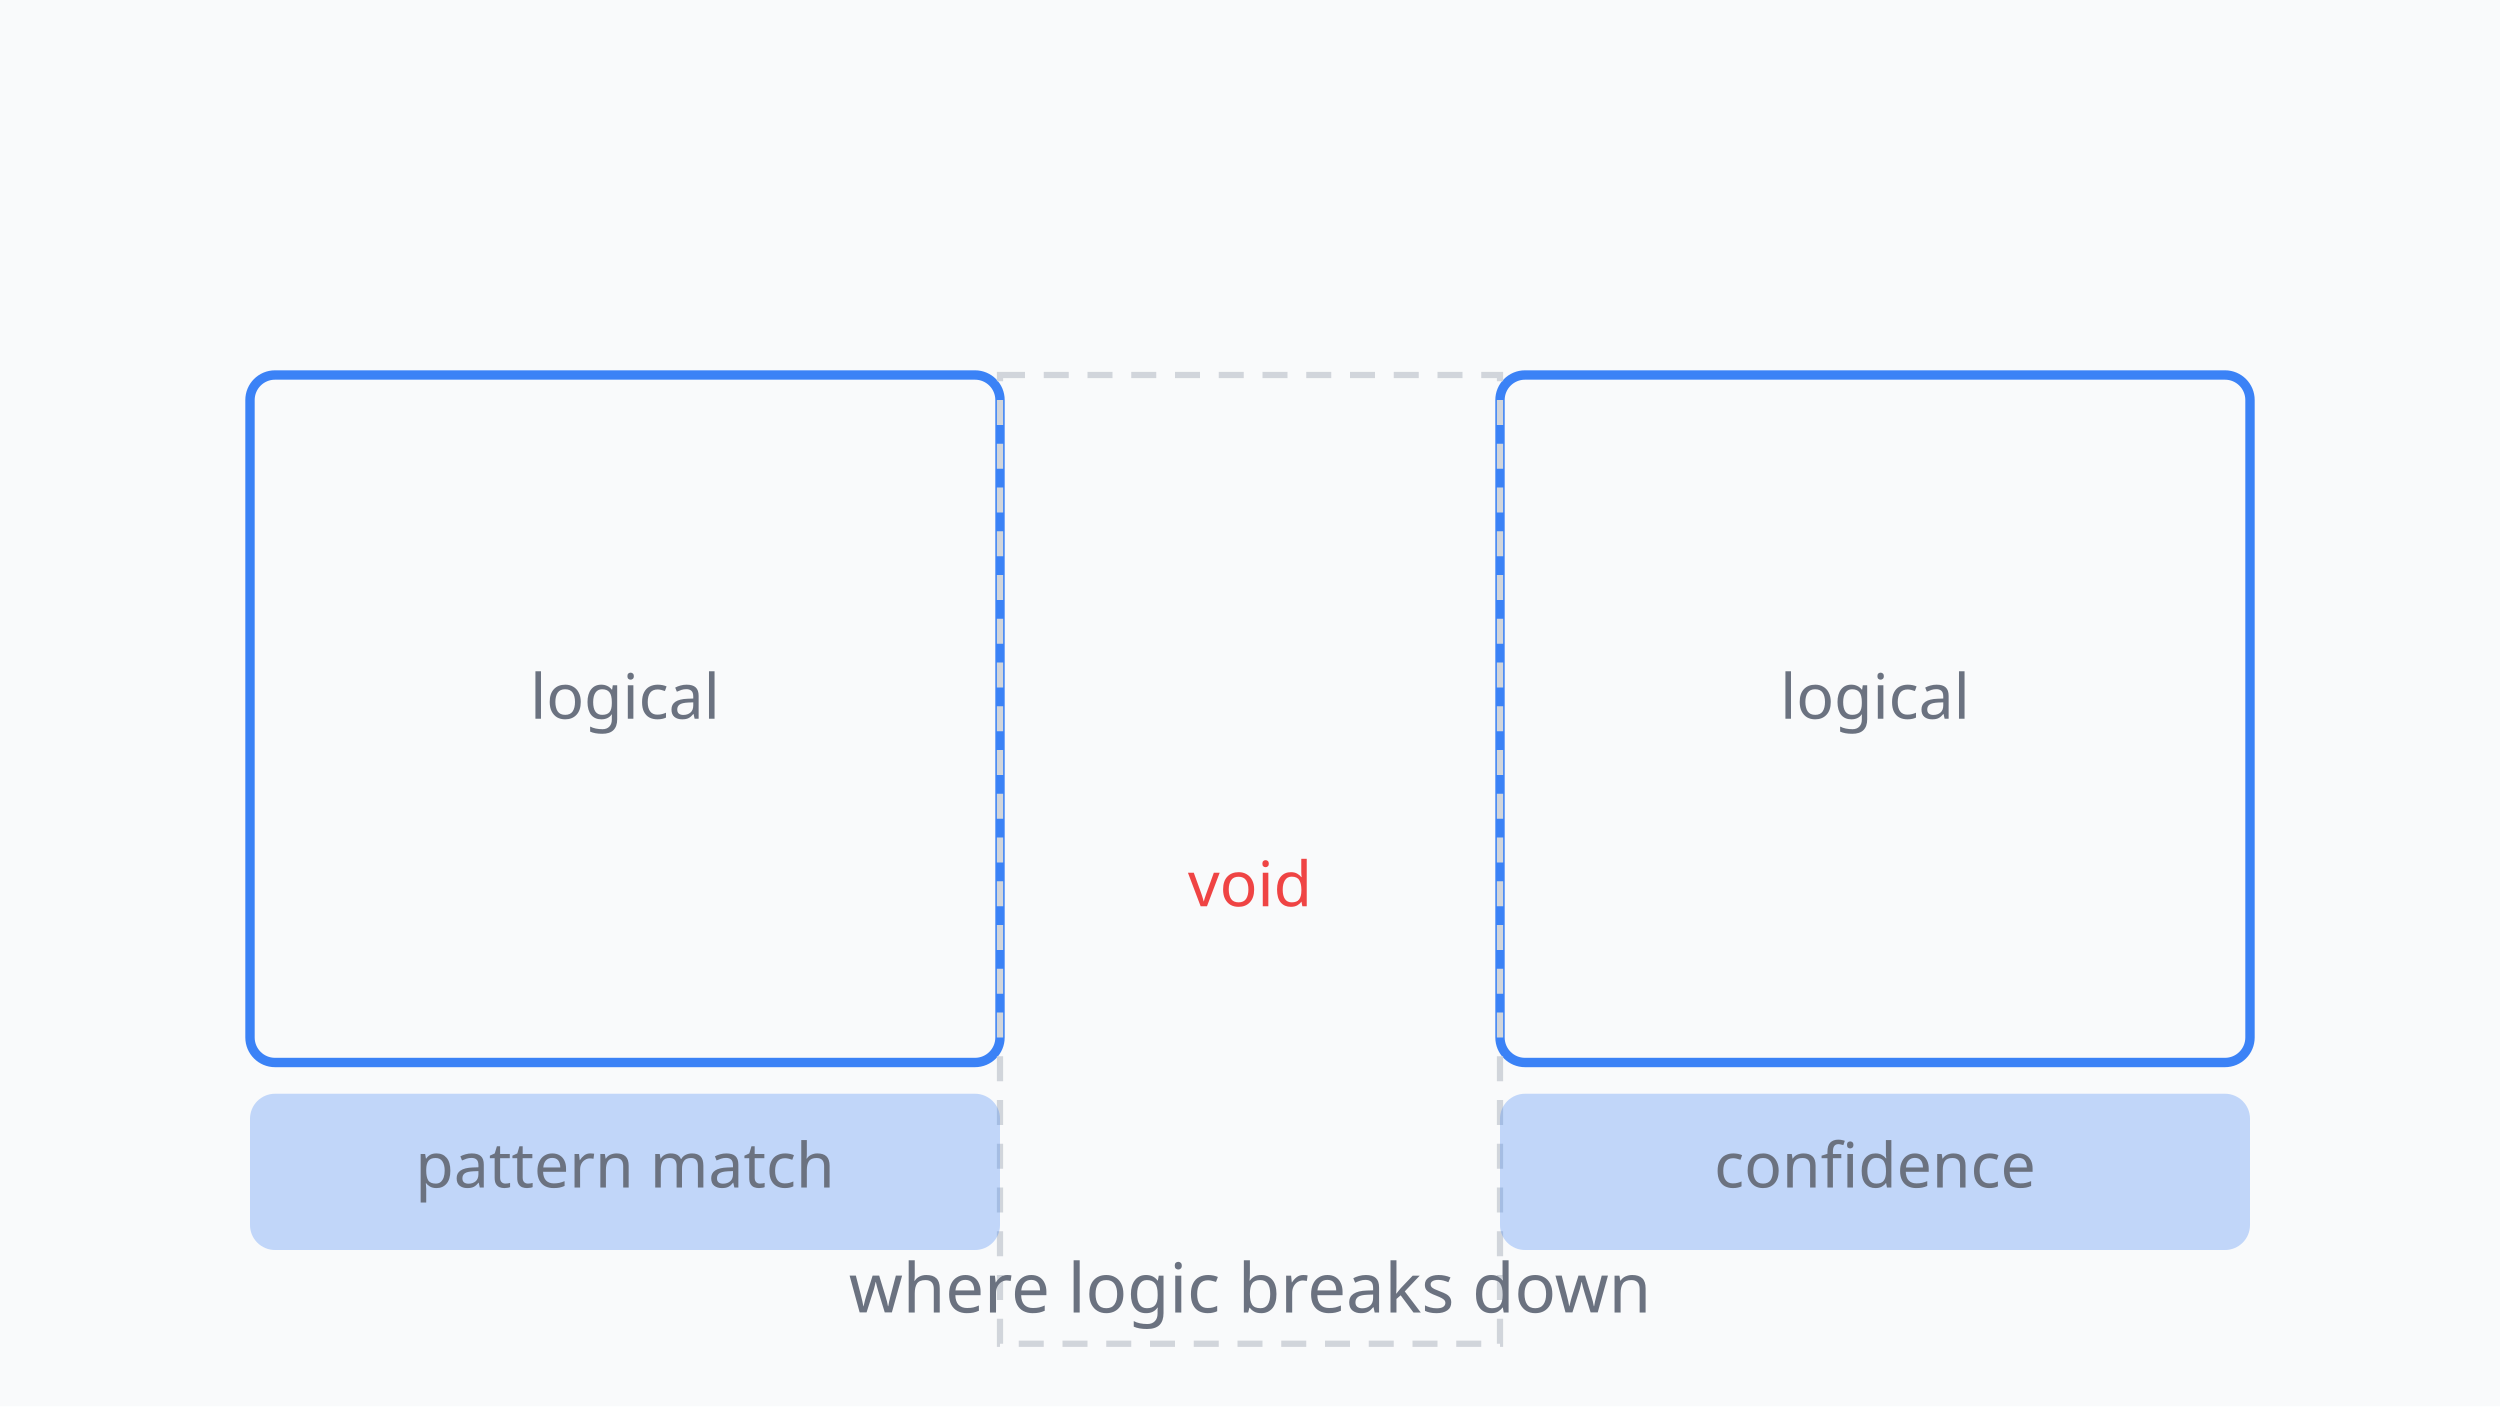
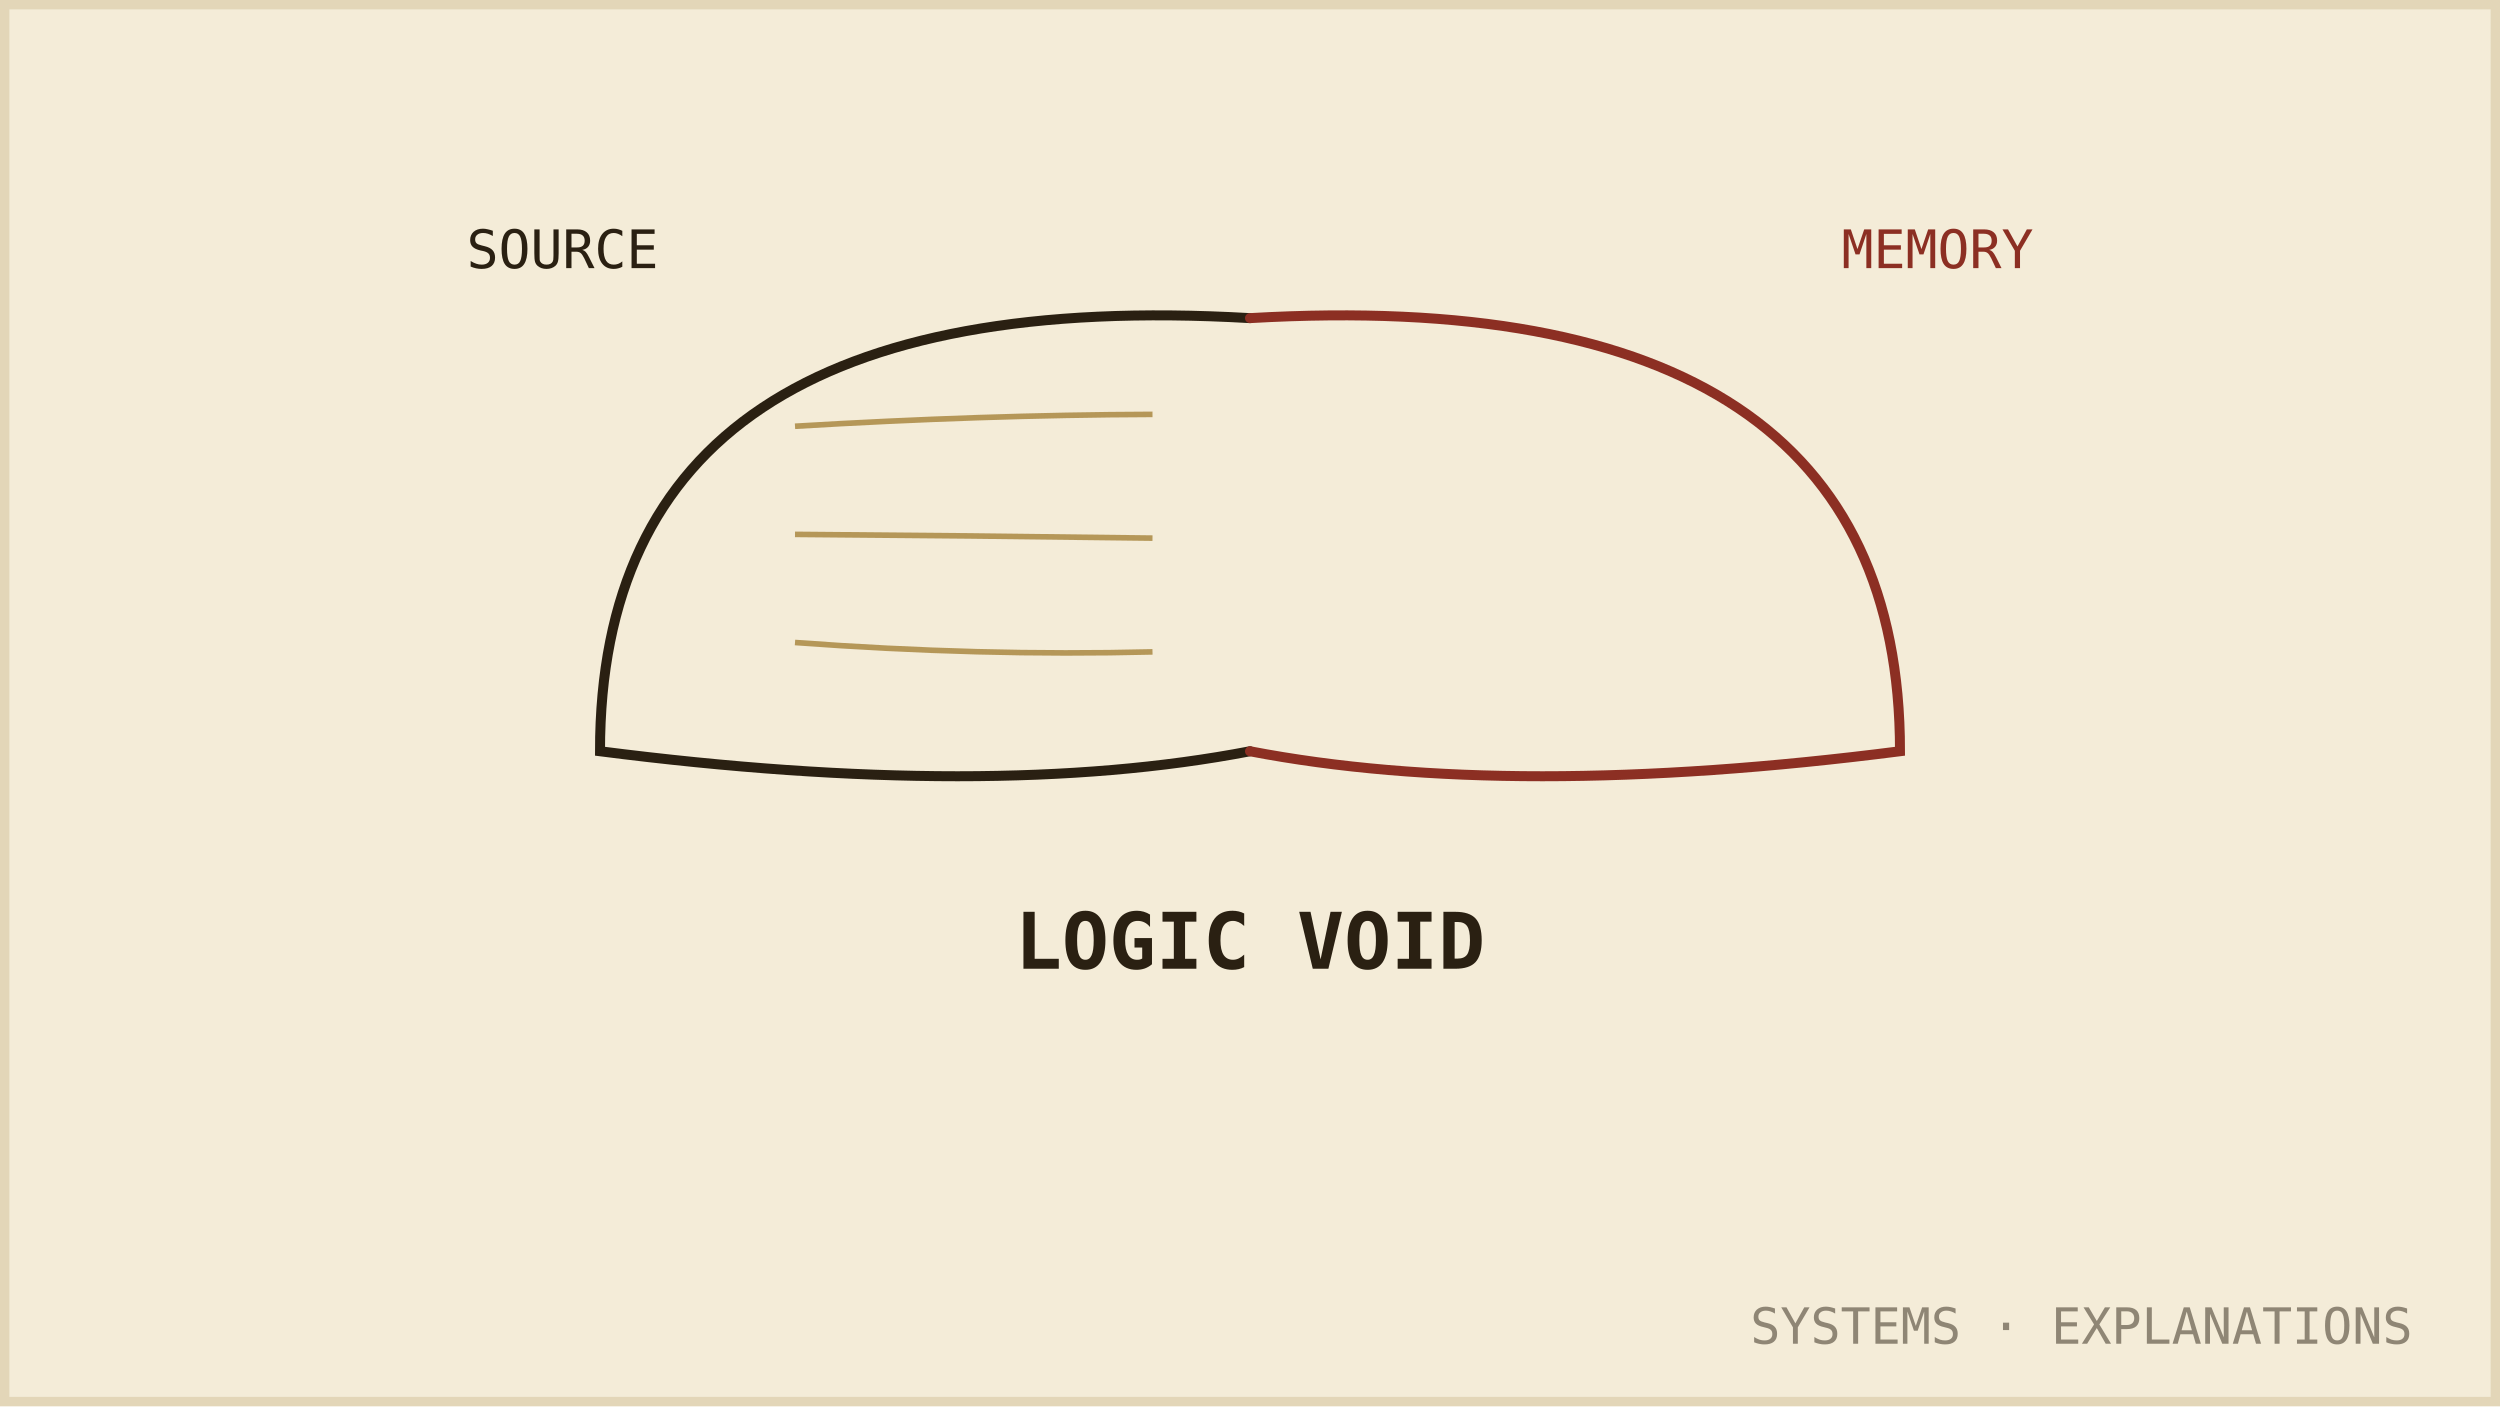
- <svg xmlns="http://www.w3.org/2000/svg" viewBox="0 0 400 225" role="img" aria-labelledby="title desc">
-   <rect width="400" height="225" fill="#f9fafb" />
-   <g stroke="#3b82f6" stroke-width="1.5" fill="none">
-     <rect x="40" y="60" width="120" height="110" rx="4" />
-     <rect x="240" y="60" width="120" height="110" rx="4" />
-   </g>
-   <g stroke="#d1d5db" stroke-width="1" fill="none" stroke-dasharray="4 3">
-     <rect x="160" y="60" width="80" height="155" />
-   </g>
-   <g fill="#3b82f6">
-     <rect x="40" y="175" width="120" height="25" rx="4" opacity="0.3" />
-     <rect x="240" y="175" width="120" height="25" rx="4" opacity="0.3" />
-   </g>
-   <g font-family="system-ui, sans-serif" font-size="10" fill="#6b7280">
-     <text x="100" y="115" text-anchor="middle">logical</text>
-     <text x="300" y="115" text-anchor="middle">logical</text>
-     <text x="100" y="190" text-anchor="middle">pattern match</text>
-     <text x="300" y="190" text-anchor="middle">confidence</text>
-     <text x="200" y="145" text-anchor="middle" fill="#ef4444">void</text>
-   </g>
-   <g font-family="system-ui, sans-serif" font-size="11" fill="#6b7280">
-     <text x="200" y="210" text-anchor="middle">where logic breaks down</text>
-   </g>
+ <svg xmlns="http://www.w3.org/2000/svg" viewBox="0 0 400 225" role="img" aria-labelledby="t d">
+   <rect width="400" height="225" fill="#f4ecd8" />
+   <rect x="0.75" y="0.75" width="398.5" height="223.5" fill="none" stroke="#e3d6b8" stroke-width="1.5" />
+   <path d="M 200.0 50.9 Q 96.0 44.9 96.0 120.2 Q 158.4 128.2 200.0 120.2" stroke="#2a2012" stroke-width="1.60" fill="none" stroke-linecap="round" />
+   <path d="M 200.0 50.9 Q 304.0 44.9 304.0 120.2 Q 241.6 128.2 200.0 120.2" stroke="#8c2f23" stroke-width="1.60" fill="none" stroke-linecap="round" />
+   <path d="M 127.2 68.2 Q 157.1 66.4 184.4 66.3" stroke="#9a7322" stroke-width="0.90" fill="none" opacity="0.7" />
+   <path d="M 127.2 85.5 Q 154.5 85.7 184.4 86.1" stroke="#9a7322" stroke-width="0.90" fill="none" opacity="0.7" />
+   <path d="M 127.2 102.8 Q 156.8 105.0 184.4 104.3" stroke="#9a7322" stroke-width="0.90" fill="none" opacity="0.7" />
+   <text x="90.0" y="42.9" font-family="'JetBrains Mono', ui-monospace, monospace" font-size="8.5" fill="#2a2012" text-anchor="middle">SOURCE</text>
+   <text x="310.0" y="42.9" font-family="'JetBrains Mono', ui-monospace, monospace" font-size="8.5" fill="#8c2f23" text-anchor="middle">MEMORY</text>
+   <text x="200.0" y="155.0" font-family="'JetBrains Mono', ui-monospace, monospace" font-size="12.5" fill="#2a2012" font-weight="700" text-anchor="middle">LOGIC VOID</text>
+   <text x="386" y="215" font-family="'JetBrains Mono', ui-monospace, monospace" font-size="8.0" fill="#2a2012" opacity="0.5" text-anchor="end">SYSTEMS · EXPLANATIONS</text>
</svg>
